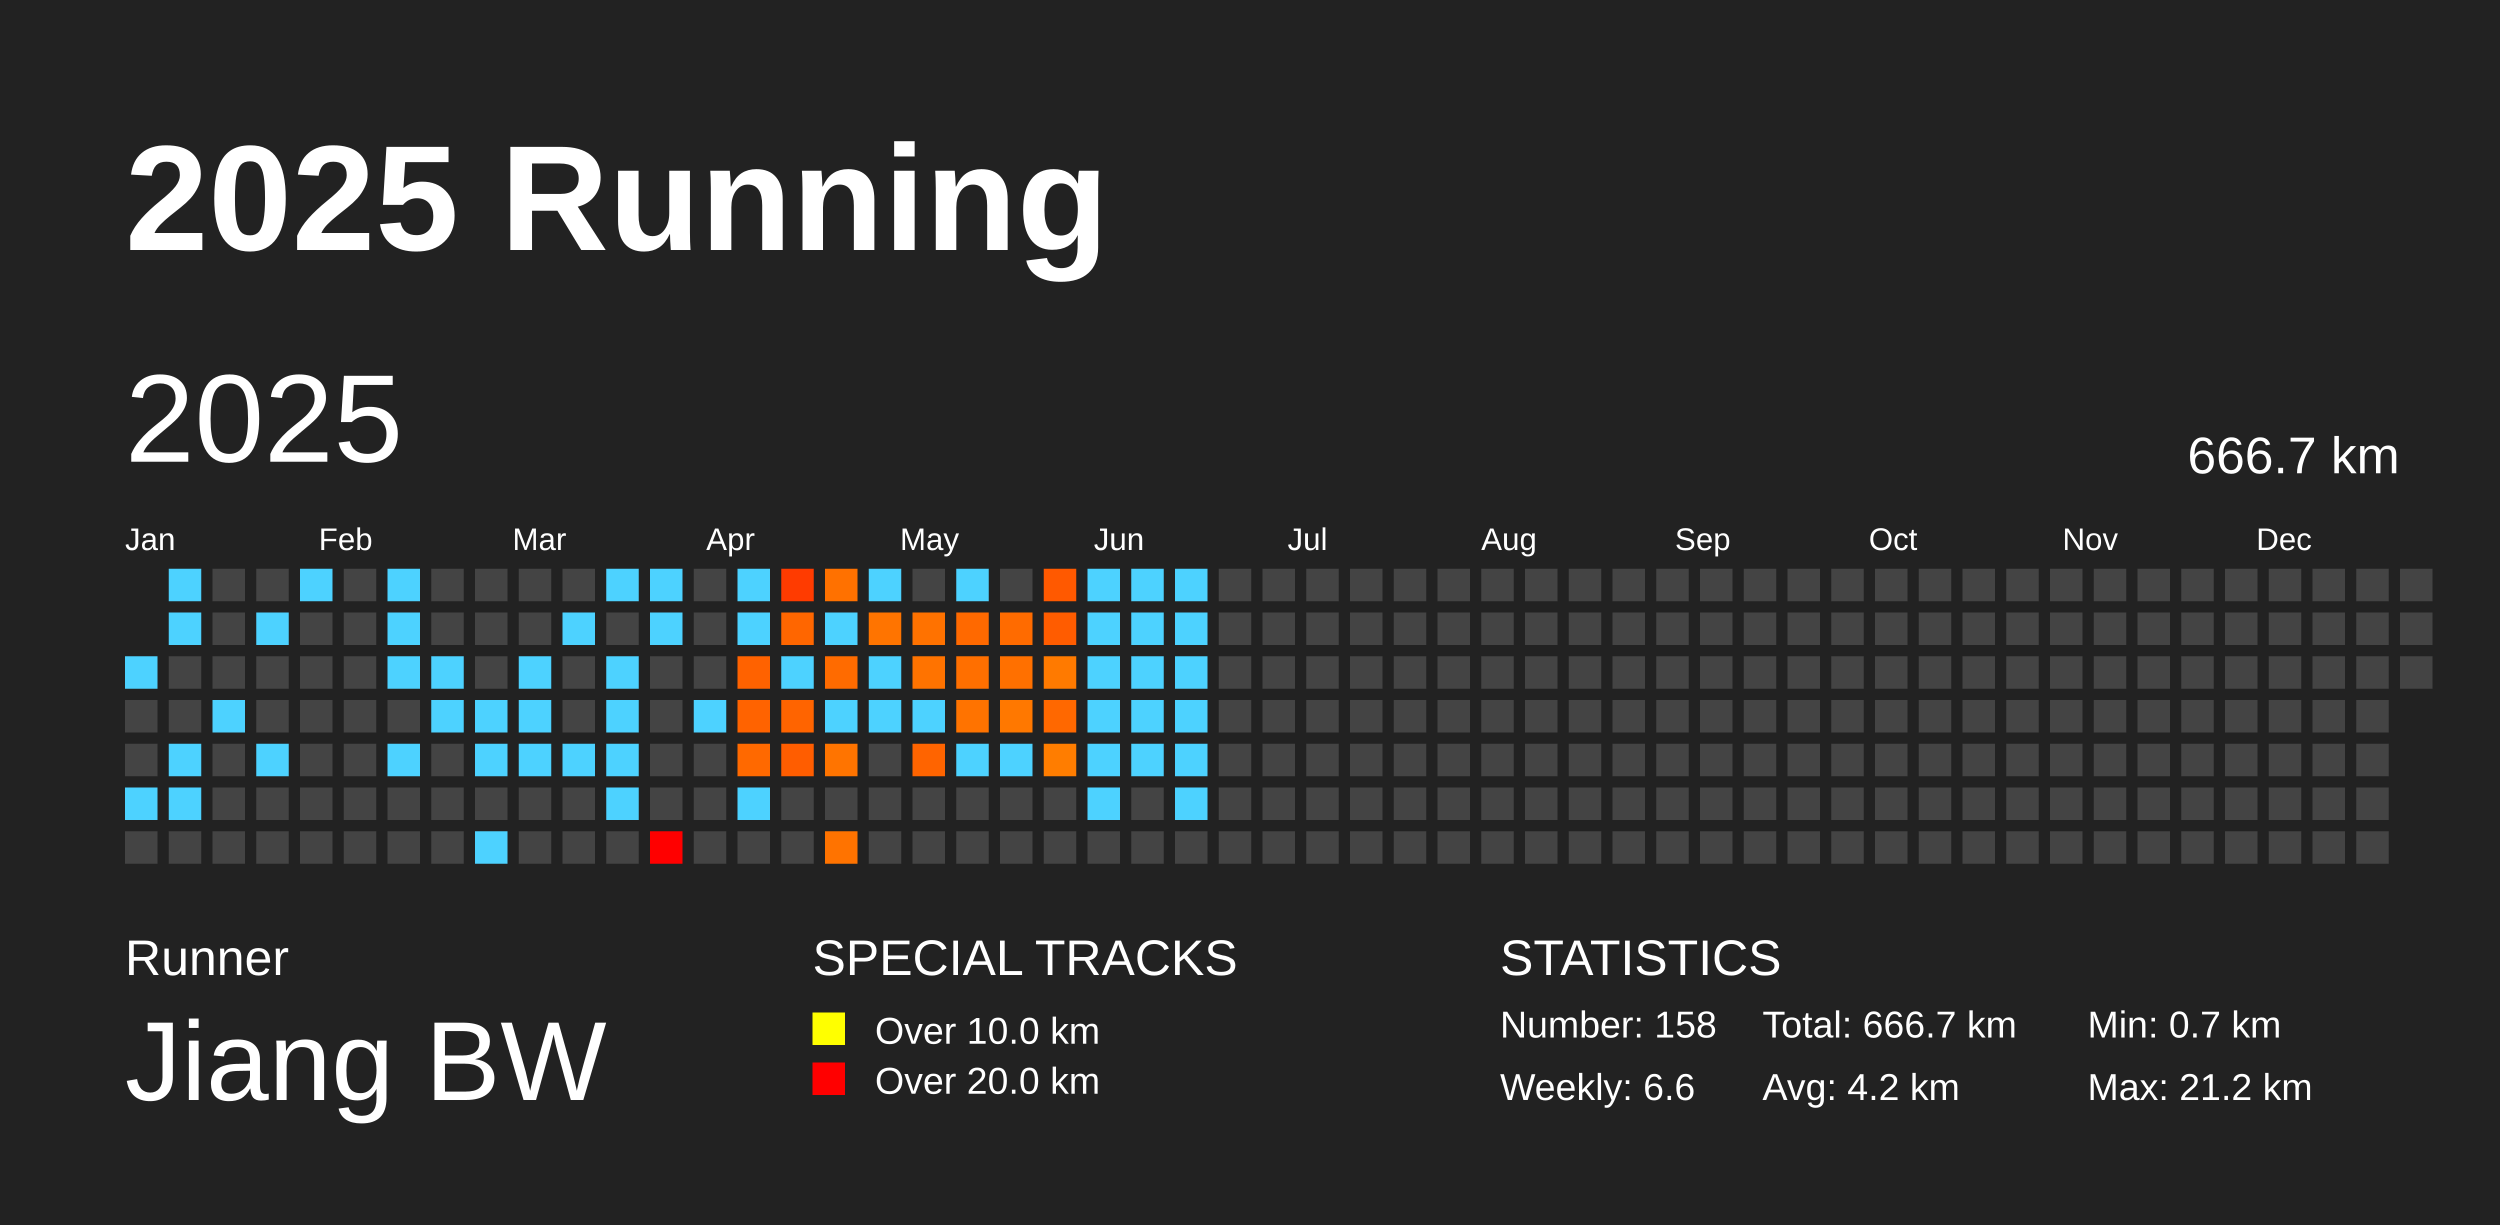
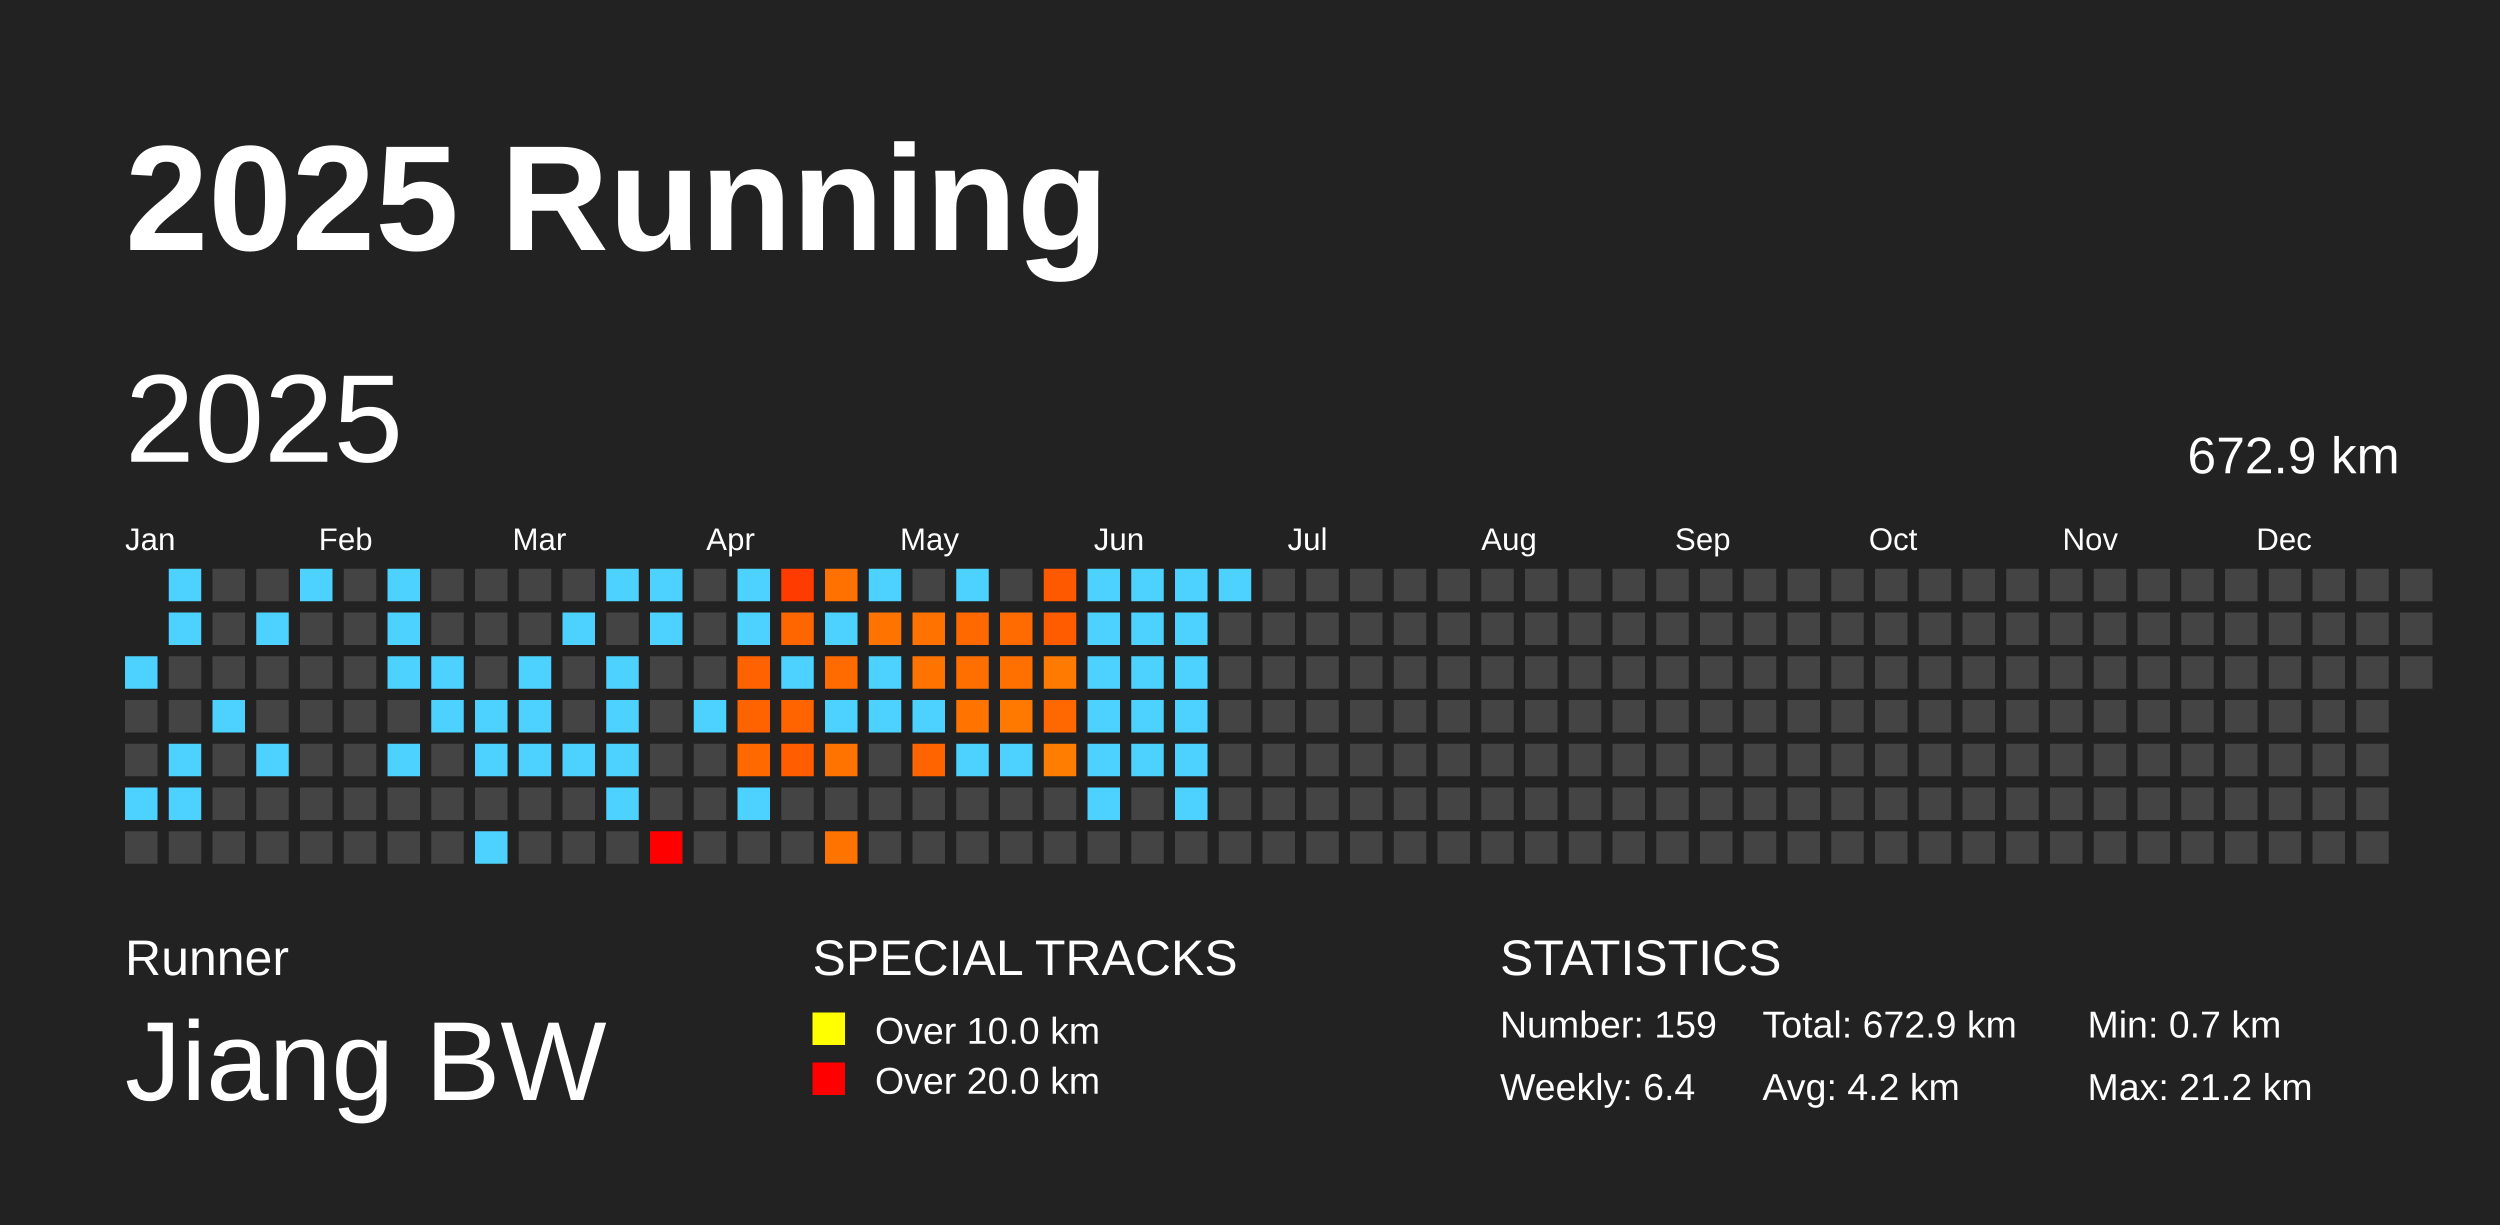
<svg xmlns="http://www.w3.org/2000/svg" baseProfile="full" height="98mm" version="1.1" viewBox="0,0,200,98" width="200mm">
  <defs />
  <rect fill="#222222" height="98" width="200" x="0" y="0" />
  <text fill="#FFFFFF" style="font-size:12px; font-family:Arial; font-weight:bold;" x="10" y="20">2025 Running</text>
  <text fill="#FFFFFF" style="font-size:4px; font-family:Arial" x="10" y="78">Runner</text>
  <text fill="#FFFFFF" style="font-size:9px; font-family:Arial" x="10" y="88">Jiang BW</text>
  <text fill="#FFFFFF" style="font-size:4px; font-family:Arial" x="65" y="78">SPECIAL TRACKS</text>
  <rect fill="yellow" height="2.6" width="2.6" x="65" y="81" />
  <text fill="#FFFFFF" style="font-size:3px; font-family:Arial" x="70" y="83.5">Over 10.0 km</text>
  <rect fill="red" height="2.6" width="2.6" x="65" y="85" />
  <text fill="#FFFFFF" style="font-size:3px; font-family:Arial" x="70" y="87.5">Over 20.0 km</text>
  <text fill="#FFFFFF" style="font-size:4px; font-family:Arial" x="120" y="78">STATISTICS</text>
-   <text fill="#FFFFFF" style="font-size:3px; font-family:Arial" x="120" y="83">Number: 158</text>
-   <text fill="#FFFFFF" style="font-size:3px; font-family:Arial" x="120" y="88">Weekly: 6.6</text>
-   <text fill="#FFFFFF" style="font-size:3px; font-family:Arial" x="141" y="83">Total: 666.7 km</text>
+   <text fill="#FFFFFF" style="font-size:3px; font-family:Arial" x="120" y="83">Number: 159</text>
+   <text fill="#FFFFFF" style="font-size:3px; font-family:Arial" x="120" y="88">Weekly: 6.4</text>
+   <text fill="#FFFFFF" style="font-size:3px; font-family:Arial" x="141" y="83">Total: 672.9 km</text>
  <text fill="#FFFFFF" style="font-size:3px; font-family:Arial" x="141" y="88">Avg: 4.2 km</text>
  <text fill="#FFFFFF" style="font-size:3px; font-family:Arial" x="167" y="83">Min: 0.7 km</text>
  <text fill="#FFFFFF" style="font-size:3px; font-family:Arial" x="167" y="88">Max: 21.2 km</text>
  <text dominant-baseline="hanging" fill="#FFFFFF" style="font-size:10.0px; font-family:Arial;" x="10" y="30">2025</text>
-   <text dominant-baseline="hanging" fill="#FFFFFF" style="font-size:4.125px; font-family:Arial;" x="175" y="35">666.7 km</text>
+   <text dominant-baseline="hanging" fill="#FFFFFF" style="font-size:4.125px; font-family:Arial;" x="175" y="35">672.9 km</text>
  <text fill="#FFFFFF" style="font-size:2.5px; font-family:Arial" x="10.0" y="44">Jan</text>
  <text fill="#FFFFFF" style="font-size:2.5px; font-family:Arial" x="25.5" y="44">Feb</text>
  <text fill="#FFFFFF" style="font-size:2.5px; font-family:Arial" x="41.0" y="44">Mar</text>
  <text fill="#FFFFFF" style="font-size:2.5px; font-family:Arial" x="56.5" y="44">Apr</text>
  <text fill="#FFFFFF" style="font-size:2.5px; font-family:Arial" x="72.0" y="44">May</text>
  <text fill="#FFFFFF" style="font-size:2.5px; font-family:Arial" x="87.5" y="44">Jun</text>
  <text fill="#FFFFFF" style="font-size:2.5px; font-family:Arial" x="103.0" y="44">Jul</text>
  <text fill="#FFFFFF" style="font-size:2.5px; font-family:Arial" x="118.5" y="44">Aug</text>
  <text fill="#FFFFFF" style="font-size:2.5px; font-family:Arial" x="134.0" y="44">Sep</text>
  <text fill="#FFFFFF" style="font-size:2.5px; font-family:Arial" x="149.5" y="44">Oct</text>
  <text fill="#FFFFFF" style="font-size:2.5px; font-family:Arial" x="165.0" y="44">Nov</text>
  <text fill="#FFFFFF" style="font-size:2.5px; font-family:Arial" x="180.5" y="44">Dec</text>
  <rect fill="#4dd2ff" height="2.6" width="2.6" x="10.0" y="52.5" />
  <rect fill="#444444" height="2.6" width="2.6" x="10.0" y="56.0" />
  <rect fill="#444444" height="2.6" width="2.6" x="10.0" y="59.5" />
  <rect fill="#4dd2ff" height="2.6" width="2.6" x="10.0" y="63.0" />
  <rect fill="#444444" height="2.6" width="2.6" x="10.0" y="66.5" />
  <rect fill="#4dd2ff" height="2.6" width="2.6" x="13.5" y="45.5" />
  <rect fill="#4dd2ff" height="2.6" width="2.6" x="13.5" y="49.0" />
  <rect fill="#444444" height="2.6" width="2.6" x="13.5" y="52.5" />
  <rect fill="#444444" height="2.6" width="2.6" x="13.5" y="56.0" />
  <rect fill="#4dd2ff" height="2.6" width="2.6" x="13.5" y="59.5" />
  <rect fill="#4dd2ff" height="2.6" width="2.6" x="13.5" y="63.0" />
  <rect fill="#444444" height="2.6" width="2.6" x="13.5" y="66.5" />
  <rect fill="#444444" height="2.6" width="2.6" x="17.0" y="45.5" />
  <rect fill="#444444" height="2.6" width="2.6" x="17.0" y="49.0" />
  <rect fill="#444444" height="2.6" width="2.6" x="17.0" y="52.5" />
  <rect fill="#4dd2ff" height="2.6" width="2.6" x="17.0" y="56.0" />
  <rect fill="#444444" height="2.6" width="2.6" x="17.0" y="59.5" />
  <rect fill="#444444" height="2.6" width="2.6" x="17.0" y="63.0" />
  <rect fill="#444444" height="2.6" width="2.6" x="17.0" y="66.5" />
  <rect fill="#444444" height="2.6" width="2.6" x="20.5" y="45.5" />
  <rect fill="#4dd2ff" height="2.6" width="2.6" x="20.5" y="49.0" />
  <rect fill="#444444" height="2.6" width="2.6" x="20.5" y="52.5" />
  <rect fill="#444444" height="2.6" width="2.6" x="20.5" y="56.0" />
  <rect fill="#4dd2ff" height="2.6" width="2.6" x="20.5" y="59.5" />
  <rect fill="#444444" height="2.6" width="2.6" x="20.5" y="63.0" />
  <rect fill="#444444" height="2.6" width="2.6" x="20.5" y="66.5" />
  <rect fill="#4dd2ff" height="2.6" width="2.6" x="24.0" y="45.5" />
  <rect fill="#444444" height="2.6" width="2.6" x="24.0" y="49.0" />
  <rect fill="#444444" height="2.6" width="2.6" x="24.0" y="52.5" />
  <rect fill="#444444" height="2.6" width="2.6" x="24.0" y="56.0" />
  <rect fill="#444444" height="2.6" width="2.6" x="24.0" y="59.5" />
  <rect fill="#444444" height="2.6" width="2.6" x="24.0" y="63.0" />
  <rect fill="#444444" height="2.6" width="2.6" x="24.0" y="66.5" />
  <rect fill="#444444" height="2.6" width="2.6" x="27.5" y="45.5" />
  <rect fill="#444444" height="2.6" width="2.6" x="27.5" y="49.0" />
  <rect fill="#444444" height="2.6" width="2.6" x="27.5" y="52.5" />
  <rect fill="#444444" height="2.6" width="2.6" x="27.5" y="56.0" />
  <rect fill="#444444" height="2.6" width="2.6" x="27.5" y="59.5" />
  <rect fill="#444444" height="2.6" width="2.6" x="27.5" y="63.0" />
  <rect fill="#444444" height="2.6" width="2.6" x="27.5" y="66.5" />
  <rect fill="#4dd2ff" height="2.6" width="2.6" x="31.0" y="45.5" />
  <rect fill="#4dd2ff" height="2.6" width="2.6" x="31.0" y="49.0" />
  <rect fill="#4dd2ff" height="2.6" width="2.6" x="31.0" y="52.5" />
  <rect fill="#444444" height="2.6" width="2.6" x="31.0" y="56.0" />
  <rect fill="#4dd2ff" height="2.6" width="2.6" x="31.0" y="59.5" />
  <rect fill="#444444" height="2.6" width="2.6" x="31.0" y="63.0" />
  <rect fill="#444444" height="2.6" width="2.6" x="31.0" y="66.5" />
  <rect fill="#444444" height="2.6" width="2.6" x="34.5" y="45.5" />
  <rect fill="#444444" height="2.6" width="2.6" x="34.5" y="49.0" />
  <rect fill="#4dd2ff" height="2.6" width="2.6" x="34.5" y="52.5" />
  <rect fill="#4dd2ff" height="2.6" width="2.6" x="34.5" y="56.0" />
  <rect fill="#444444" height="2.6" width="2.6" x="34.5" y="59.5" />
  <rect fill="#444444" height="2.6" width="2.6" x="34.5" y="63.0" />
  <rect fill="#444444" height="2.6" width="2.6" x="34.5" y="66.5" />
  <rect fill="#444444" height="2.6" width="2.6" x="38.0" y="45.5" />
  <rect fill="#444444" height="2.6" width="2.6" x="38.0" y="49.0" />
  <rect fill="#444444" height="2.6" width="2.6" x="38.0" y="52.5" />
  <rect fill="#4dd2ff" height="2.6" width="2.6" x="38.0" y="56.0" />
  <rect fill="#4dd2ff" height="2.6" width="2.6" x="38.0" y="59.5" />
  <rect fill="#444444" height="2.6" width="2.6" x="38.0" y="63.0" />
  <rect fill="#4dd2ff" height="2.6" width="2.6" x="38.0" y="66.5" />
  <rect fill="#444444" height="2.6" width="2.6" x="41.5" y="45.5" />
  <rect fill="#444444" height="2.6" width="2.6" x="41.5" y="49.0" />
  <rect fill="#4dd2ff" height="2.6" width="2.6" x="41.5" y="52.5" />
  <rect fill="#4dd2ff" height="2.6" width="2.6" x="41.5" y="56.0" />
  <rect fill="#4dd2ff" height="2.6" width="2.6" x="41.5" y="59.5" />
  <rect fill="#444444" height="2.6" width="2.6" x="41.5" y="63.0" />
  <rect fill="#444444" height="2.6" width="2.6" x="41.5" y="66.5" />
  <rect fill="#444444" height="2.6" width="2.6" x="45.0" y="45.5" />
  <rect fill="#4dd2ff" height="2.6" width="2.6" x="45.0" y="49.0" />
  <rect fill="#444444" height="2.6" width="2.6" x="45.0" y="52.5" />
  <rect fill="#444444" height="2.6" width="2.6" x="45.0" y="56.0" />
  <rect fill="#4dd2ff" height="2.6" width="2.6" x="45.0" y="59.5" />
  <rect fill="#444444" height="2.6" width="2.6" x="45.0" y="63.0" />
  <rect fill="#444444" height="2.6" width="2.6" x="45.0" y="66.5" />
  <rect fill="#4dd2ff" height="2.6" width="2.6" x="48.5" y="45.5" />
  <rect fill="#444444" height="2.6" width="2.6" x="48.5" y="49.0" />
  <rect fill="#4dd2ff" height="2.6" width="2.6" x="48.5" y="52.5" />
  <rect fill="#4dd2ff" height="2.6" width="2.6" x="48.5" y="56.0" />
  <rect fill="#4dd2ff" height="2.6" width="2.6" x="48.5" y="59.5" />
  <rect fill="#4dd2ff" height="2.6" width="2.6" x="48.5" y="63.0" />
  <rect fill="#444444" height="2.6" width="2.6" x="48.5" y="66.5" />
  <rect fill="#4dd2ff" height="2.6" width="2.6" x="52.0" y="45.5" />
  <rect fill="#4dd2ff" height="2.6" width="2.6" x="52.0" y="49.0" />
  <rect fill="#444444" height="2.6" width="2.6" x="52.0" y="52.5" />
  <rect fill="#444444" height="2.6" width="2.6" x="52.0" y="56.0" />
  <rect fill="#444444" height="2.6" width="2.6" x="52.0" y="59.5" />
  <rect fill="#444444" height="2.6" width="2.6" x="52.0" y="63.0" />
  <rect fill="red" height="2.6" width="2.6" x="52.0" y="66.5" />
  <rect fill="#444444" height="2.6" width="2.6" x="55.5" y="45.5" />
  <rect fill="#444444" height="2.6" width="2.6" x="55.5" y="49.0" />
  <rect fill="#444444" height="2.6" width="2.6" x="55.5" y="52.5" />
  <rect fill="#4dd2ff" height="2.6" width="2.6" x="55.5" y="56.0" />
  <rect fill="#444444" height="2.6" width="2.6" x="55.5" y="59.5" />
  <rect fill="#444444" height="2.6" width="2.6" x="55.5" y="63.0" />
  <rect fill="#444444" height="2.6" width="2.6" x="55.5" y="66.5" />
  <rect fill="#4dd2ff" height="2.6" width="2.6" x="59.0" y="45.5" />
  <rect fill="#4dd2ff" height="2.6" width="2.6" x="59.0" y="49.0" />
  <rect fill="#ff6200" height="2.6" width="2.6" x="59.0" y="52.5" />
  <rect fill="#ff6300" height="2.6" width="2.6" x="59.0" y="56.0" />
  <rect fill="#ff6900" height="2.6" width="2.6" x="59.0" y="59.5" />
  <rect fill="#4dd2ff" height="2.6" width="2.6" x="59.0" y="63.0" />
  <rect fill="#444444" height="2.6" width="2.6" x="59.0" y="66.5" />
  <rect fill="#ff3b00" height="2.6" width="2.6" x="62.5" y="45.5" />
  <rect fill="#ff6600" height="2.6" width="2.6" x="62.5" y="49.0" />
  <rect fill="#4dd2ff" height="2.6" width="2.6" x="62.5" y="52.5" />
  <rect fill="#ff6400" height="2.6" width="2.6" x="62.5" y="56.0" />
  <rect fill="#ff5d00" height="2.6" width="2.6" x="62.5" y="59.5" />
  <rect fill="#444444" height="2.6" width="2.6" x="62.5" y="63.0" />
  <rect fill="#444444" height="2.6" width="2.6" x="62.5" y="66.5" />
  <rect fill="#ff7100" height="2.6" width="2.6" x="66.0" y="45.5" />
  <rect fill="#4dd2ff" height="2.6" width="2.6" x="66.0" y="49.0" />
  <rect fill="#ff6b00" height="2.6" width="2.6" x="66.0" y="52.5" />
  <rect fill="#4dd2ff" height="2.6" width="2.6" x="66.0" y="56.0" />
  <rect fill="#ff7400" height="2.6" width="2.6" x="66.0" y="59.5" />
  <rect fill="#444444" height="2.6" width="2.6" x="66.0" y="63.0" />
  <rect fill="#ff7300" height="2.6" width="2.6" x="66.0" y="66.5" />
  <rect fill="#4dd2ff" height="2.6" width="2.6" x="69.5" y="45.5" />
  <rect fill="#ff7400" height="2.6" width="2.6" x="69.5" y="49.0" />
  <rect fill="#4dd2ff" height="2.6" width="2.6" x="69.5" y="52.5" />
  <rect fill="#4dd2ff" height="2.6" width="2.6" x="69.5" y="56.0" />
  <rect fill="#444444" height="2.6" width="2.6" x="69.5" y="59.5" />
  <rect fill="#444444" height="2.6" width="2.6" x="69.5" y="63.0" />
  <rect fill="#444444" height="2.6" width="2.6" x="69.5" y="66.5" />
  <rect fill="#444444" height="2.6" width="2.6" x="73.0" y="45.5" />
  <rect fill="#ff7200" height="2.6" width="2.6" x="73.0" y="49.0" />
  <rect fill="#ff7300" height="2.6" width="2.6" x="73.0" y="52.5" />
  <rect fill="#4dd2ff" height="2.6" width="2.6" x="73.0" y="56.0" />
  <rect fill="#ff6400" height="2.6" width="2.6" x="73.0" y="59.5" />
  <rect fill="#444444" height="2.6" width="2.6" x="73.0" y="63.0" />
  <rect fill="#444444" height="2.6" width="2.6" x="73.0" y="66.5" />
  <rect fill="#4dd2ff" height="2.6" width="2.6" x="76.5" y="45.5" />
  <rect fill="#ff6900" height="2.6" width="2.6" x="76.5" y="49.0" />
  <rect fill="#ff6f00" height="2.6" width="2.6" x="76.5" y="52.5" />
  <rect fill="#ff7300" height="2.6" width="2.6" x="76.5" y="56.0" />
  <rect fill="#4dd2ff" height="2.6" width="2.6" x="76.5" y="59.5" />
  <rect fill="#444444" height="2.6" width="2.6" x="76.5" y="63.0" />
  <rect fill="#444444" height="2.6" width="2.6" x="76.5" y="66.5" />
  <rect fill="#444444" height="2.6" width="2.6" x="80.0" y="45.5" />
  <rect fill="#ff6b00" height="2.6" width="2.6" x="80.0" y="49.0" />
  <rect fill="#ff7000" height="2.6" width="2.6" x="80.0" y="52.5" />
  <rect fill="#ff7800" height="2.6" width="2.6" x="80.0" y="56.0" />
  <rect fill="#4dd2ff" height="2.6" width="2.6" x="80.0" y="59.5" />
  <rect fill="#444444" height="2.6" width="2.6" x="80.0" y="63.0" />
  <rect fill="#444444" height="2.6" width="2.6" x="80.0" y="66.5" />
  <rect fill="#ff5900" height="2.6" width="2.6" x="83.5" y="45.5" />
  <rect fill="#ff5c00" height="2.6" width="2.6" x="83.5" y="49.0" />
  <rect fill="#ff7a00" height="2.6" width="2.6" x="83.5" y="52.5" />
  <rect fill="#ff6800" height="2.6" width="2.6" x="83.5" y="56.0" />
  <rect fill="#ff7d00" height="2.6" width="2.6" x="83.5" y="59.5" />
  <rect fill="#444444" height="2.6" width="2.6" x="83.5" y="63.0" />
  <rect fill="#444444" height="2.6" width="2.6" x="83.5" y="66.5" />
  <rect fill="#4dd2ff" height="2.6" width="2.6" x="87.0" y="45.5" />
  <rect fill="#4dd2ff" height="2.6" width="2.6" x="87.0" y="49.0" />
  <rect fill="#4dd2ff" height="2.6" width="2.6" x="87.0" y="52.5" />
  <rect fill="#4dd2ff" height="2.6" width="2.6" x="87.0" y="56.0" />
  <rect fill="#4dd2ff" height="2.6" width="2.6" x="87.0" y="59.5" />
  <rect fill="#4dd2ff" height="2.6" width="2.6" x="87.0" y="63.0" />
  <rect fill="#444444" height="2.6" width="2.6" x="87.0" y="66.5" />
  <rect fill="#4dd2ff" height="2.6" width="2.6" x="90.5" y="45.5" />
  <rect fill="#4dd2ff" height="2.6" width="2.6" x="90.5" y="49.0" />
  <rect fill="#4dd2ff" height="2.6" width="2.6" x="90.5" y="52.5" />
  <rect fill="#4dd2ff" height="2.6" width="2.6" x="90.5" y="56.0" />
  <rect fill="#4dd2ff" height="2.6" width="2.6" x="90.5" y="59.5" />
  <rect fill="#444444" height="2.6" width="2.6" x="90.5" y="63.0" />
  <rect fill="#444444" height="2.6" width="2.6" x="90.5" y="66.5" />
  <rect fill="#4dd2ff" height="2.6" width="2.6" x="94.0" y="45.5" />
  <rect fill="#4dd2ff" height="2.6" width="2.6" x="94.0" y="49.0" />
  <rect fill="#4dd2ff" height="2.6" width="2.6" x="94.0" y="52.5" />
  <rect fill="#4dd2ff" height="2.6" width="2.6" x="94.0" y="56.0" />
  <rect fill="#4dd2ff" height="2.6" width="2.6" x="94.0" y="59.5" />
  <rect fill="#4dd2ff" height="2.6" width="2.6" x="94.0" y="63.0" />
  <rect fill="#444444" height="2.6" width="2.6" x="94.0" y="66.5" />
-   <rect fill="#444444" height="2.6" width="2.6" x="97.5" y="45.5" />
+   <rect fill="#4dd2ff" height="2.6" width="2.6" x="97.5" y="45.5" />
  <rect fill="#444444" height="2.6" width="2.6" x="97.5" y="49.0" />
  <rect fill="#444444" height="2.6" width="2.6" x="97.5" y="52.5" />
  <rect fill="#444444" height="2.6" width="2.6" x="97.5" y="56.0" />
  <rect fill="#444444" height="2.6" width="2.6" x="97.5" y="59.5" />
  <rect fill="#444444" height="2.6" width="2.6" x="97.5" y="63.0" />
  <rect fill="#444444" height="2.6" width="2.6" x="97.5" y="66.5" />
  <rect fill="#444444" height="2.6" width="2.6" x="101.0" y="45.5" />
  <rect fill="#444444" height="2.6" width="2.6" x="101.0" y="49.0" />
  <rect fill="#444444" height="2.6" width="2.6" x="101.0" y="52.5" />
  <rect fill="#444444" height="2.6" width="2.6" x="101.0" y="56.0" />
  <rect fill="#444444" height="2.6" width="2.6" x="101.0" y="59.5" />
  <rect fill="#444444" height="2.6" width="2.6" x="101.0" y="63.0" />
  <rect fill="#444444" height="2.6" width="2.6" x="101.0" y="66.5" />
  <rect fill="#444444" height="2.6" width="2.6" x="104.5" y="45.5" />
  <rect fill="#444444" height="2.6" width="2.6" x="104.5" y="49.0" />
  <rect fill="#444444" height="2.6" width="2.6" x="104.5" y="52.5" />
  <rect fill="#444444" height="2.6" width="2.6" x="104.5" y="56.0" />
  <rect fill="#444444" height="2.6" width="2.6" x="104.5" y="59.5" />
  <rect fill="#444444" height="2.6" width="2.6" x="104.5" y="63.0" />
  <rect fill="#444444" height="2.6" width="2.6" x="104.5" y="66.5" />
  <rect fill="#444444" height="2.6" width="2.6" x="108.0" y="45.5" />
  <rect fill="#444444" height="2.6" width="2.6" x="108.0" y="49.0" />
  <rect fill="#444444" height="2.6" width="2.6" x="108.0" y="52.5" />
  <rect fill="#444444" height="2.6" width="2.6" x="108.0" y="56.0" />
  <rect fill="#444444" height="2.6" width="2.6" x="108.0" y="59.5" />
  <rect fill="#444444" height="2.6" width="2.6" x="108.0" y="63.0" />
  <rect fill="#444444" height="2.6" width="2.6" x="108.0" y="66.5" />
  <rect fill="#444444" height="2.6" width="2.6" x="111.5" y="45.5" />
  <rect fill="#444444" height="2.6" width="2.6" x="111.5" y="49.0" />
  <rect fill="#444444" height="2.6" width="2.6" x="111.5" y="52.5" />
  <rect fill="#444444" height="2.6" width="2.6" x="111.5" y="56.0" />
  <rect fill="#444444" height="2.6" width="2.6" x="111.5" y="59.5" />
  <rect fill="#444444" height="2.6" width="2.6" x="111.5" y="63.0" />
  <rect fill="#444444" height="2.6" width="2.6" x="111.5" y="66.5" />
  <rect fill="#444444" height="2.6" width="2.6" x="115.0" y="45.5" />
  <rect fill="#444444" height="2.6" width="2.6" x="115.0" y="49.0" />
  <rect fill="#444444" height="2.6" width="2.6" x="115.0" y="52.5" />
  <rect fill="#444444" height="2.6" width="2.6" x="115.0" y="56.0" />
  <rect fill="#444444" height="2.6" width="2.6" x="115.0" y="59.5" />
  <rect fill="#444444" height="2.6" width="2.6" x="115.0" y="63.0" />
  <rect fill="#444444" height="2.6" width="2.6" x="115.0" y="66.5" />
  <rect fill="#444444" height="2.6" width="2.6" x="118.5" y="45.5" />
  <rect fill="#444444" height="2.6" width="2.6" x="118.5" y="49.0" />
  <rect fill="#444444" height="2.6" width="2.6" x="118.5" y="52.5" />
  <rect fill="#444444" height="2.6" width="2.6" x="118.5" y="56.0" />
  <rect fill="#444444" height="2.6" width="2.6" x="118.5" y="59.5" />
  <rect fill="#444444" height="2.6" width="2.6" x="118.5" y="63.0" />
  <rect fill="#444444" height="2.6" width="2.6" x="118.5" y="66.5" />
  <rect fill="#444444" height="2.6" width="2.6" x="122.0" y="45.5" />
  <rect fill="#444444" height="2.6" width="2.6" x="122.0" y="49.0" />
  <rect fill="#444444" height="2.6" width="2.6" x="122.0" y="52.5" />
  <rect fill="#444444" height="2.6" width="2.6" x="122.0" y="56.0" />
  <rect fill="#444444" height="2.6" width="2.6" x="122.0" y="59.5" />
  <rect fill="#444444" height="2.6" width="2.6" x="122.0" y="63.0" />
  <rect fill="#444444" height="2.6" width="2.6" x="122.0" y="66.5" />
  <rect fill="#444444" height="2.6" width="2.6" x="125.5" y="45.5" />
  <rect fill="#444444" height="2.6" width="2.6" x="125.5" y="49.0" />
  <rect fill="#444444" height="2.6" width="2.6" x="125.5" y="52.5" />
  <rect fill="#444444" height="2.6" width="2.6" x="125.5" y="56.0" />
  <rect fill="#444444" height="2.6" width="2.6" x="125.5" y="59.5" />
  <rect fill="#444444" height="2.6" width="2.6" x="125.5" y="63.0" />
  <rect fill="#444444" height="2.6" width="2.6" x="125.5" y="66.5" />
  <rect fill="#444444" height="2.6" width="2.6" x="129.0" y="45.5" />
  <rect fill="#444444" height="2.6" width="2.6" x="129.0" y="49.0" />
  <rect fill="#444444" height="2.6" width="2.6" x="129.0" y="52.5" />
  <rect fill="#444444" height="2.6" width="2.6" x="129.0" y="56.0" />
  <rect fill="#444444" height="2.6" width="2.6" x="129.0" y="59.5" />
  <rect fill="#444444" height="2.6" width="2.6" x="129.0" y="63.0" />
  <rect fill="#444444" height="2.6" width="2.6" x="129.0" y="66.5" />
  <rect fill="#444444" height="2.6" width="2.6" x="132.5" y="45.5" />
  <rect fill="#444444" height="2.6" width="2.6" x="132.5" y="49.0" />
  <rect fill="#444444" height="2.6" width="2.6" x="132.5" y="52.5" />
  <rect fill="#444444" height="2.6" width="2.6" x="132.5" y="56.0" />
  <rect fill="#444444" height="2.6" width="2.6" x="132.5" y="59.5" />
  <rect fill="#444444" height="2.6" width="2.6" x="132.5" y="63.0" />
  <rect fill="#444444" height="2.6" width="2.6" x="132.5" y="66.5" />
  <rect fill="#444444" height="2.6" width="2.6" x="136.0" y="45.5" />
  <rect fill="#444444" height="2.6" width="2.6" x="136.0" y="49.0" />
  <rect fill="#444444" height="2.6" width="2.6" x="136.0" y="52.5" />
  <rect fill="#444444" height="2.6" width="2.6" x="136.0" y="56.0" />
  <rect fill="#444444" height="2.6" width="2.6" x="136.0" y="59.5" />
  <rect fill="#444444" height="2.6" width="2.6" x="136.0" y="63.0" />
  <rect fill="#444444" height="2.6" width="2.6" x="136.0" y="66.5" />
  <rect fill="#444444" height="2.6" width="2.6" x="139.5" y="45.5" />
  <rect fill="#444444" height="2.6" width="2.6" x="139.5" y="49.0" />
  <rect fill="#444444" height="2.6" width="2.6" x="139.5" y="52.5" />
  <rect fill="#444444" height="2.6" width="2.6" x="139.5" y="56.0" />
  <rect fill="#444444" height="2.6" width="2.6" x="139.5" y="59.5" />
  <rect fill="#444444" height="2.6" width="2.6" x="139.5" y="63.0" />
  <rect fill="#444444" height="2.6" width="2.6" x="139.5" y="66.5" />
  <rect fill="#444444" height="2.6" width="2.6" x="143.0" y="45.5" />
  <rect fill="#444444" height="2.6" width="2.6" x="143.0" y="49.0" />
  <rect fill="#444444" height="2.6" width="2.6" x="143.0" y="52.5" />
  <rect fill="#444444" height="2.6" width="2.6" x="143.0" y="56.0" />
  <rect fill="#444444" height="2.6" width="2.6" x="143.0" y="59.5" />
  <rect fill="#444444" height="2.6" width="2.6" x="143.0" y="63.0" />
  <rect fill="#444444" height="2.6" width="2.6" x="143.0" y="66.5" />
  <rect fill="#444444" height="2.6" width="2.6" x="146.5" y="45.5" />
  <rect fill="#444444" height="2.6" width="2.6" x="146.5" y="49.0" />
  <rect fill="#444444" height="2.6" width="2.6" x="146.5" y="52.5" />
  <rect fill="#444444" height="2.6" width="2.6" x="146.5" y="56.0" />
  <rect fill="#444444" height="2.6" width="2.6" x="146.5" y="59.5" />
  <rect fill="#444444" height="2.6" width="2.6" x="146.5" y="63.0" />
  <rect fill="#444444" height="2.6" width="2.6" x="146.5" y="66.5" />
  <rect fill="#444444" height="2.6" width="2.6" x="150.0" y="45.5" />
  <rect fill="#444444" height="2.6" width="2.6" x="150.0" y="49.0" />
  <rect fill="#444444" height="2.6" width="2.6" x="150.0" y="52.5" />
  <rect fill="#444444" height="2.6" width="2.6" x="150.0" y="56.0" />
  <rect fill="#444444" height="2.6" width="2.6" x="150.0" y="59.5" />
  <rect fill="#444444" height="2.6" width="2.6" x="150.0" y="63.0" />
  <rect fill="#444444" height="2.6" width="2.6" x="150.0" y="66.5" />
  <rect fill="#444444" height="2.6" width="2.6" x="153.5" y="45.5" />
  <rect fill="#444444" height="2.6" width="2.6" x="153.5" y="49.0" />
  <rect fill="#444444" height="2.6" width="2.6" x="153.5" y="52.5" />
  <rect fill="#444444" height="2.6" width="2.6" x="153.5" y="56.0" />
  <rect fill="#444444" height="2.6" width="2.6" x="153.5" y="59.5" />
  <rect fill="#444444" height="2.6" width="2.6" x="153.5" y="63.0" />
  <rect fill="#444444" height="2.6" width="2.6" x="153.5" y="66.5" />
  <rect fill="#444444" height="2.6" width="2.6" x="157.0" y="45.5" />
  <rect fill="#444444" height="2.6" width="2.6" x="157.0" y="49.0" />
  <rect fill="#444444" height="2.6" width="2.6" x="157.0" y="52.5" />
  <rect fill="#444444" height="2.6" width="2.6" x="157.0" y="56.0" />
  <rect fill="#444444" height="2.6" width="2.6" x="157.0" y="59.5" />
  <rect fill="#444444" height="2.6" width="2.6" x="157.0" y="63.0" />
  <rect fill="#444444" height="2.6" width="2.6" x="157.0" y="66.5" />
  <rect fill="#444444" height="2.6" width="2.6" x="160.5" y="45.5" />
  <rect fill="#444444" height="2.6" width="2.6" x="160.5" y="49.0" />
  <rect fill="#444444" height="2.6" width="2.6" x="160.5" y="52.5" />
  <rect fill="#444444" height="2.6" width="2.6" x="160.5" y="56.0" />
  <rect fill="#444444" height="2.6" width="2.6" x="160.5" y="59.5" />
  <rect fill="#444444" height="2.6" width="2.6" x="160.5" y="63.0" />
  <rect fill="#444444" height="2.6" width="2.6" x="160.5" y="66.5" />
  <rect fill="#444444" height="2.6" width="2.6" x="164.0" y="45.5" />
  <rect fill="#444444" height="2.6" width="2.6" x="164.0" y="49.0" />
  <rect fill="#444444" height="2.6" width="2.6" x="164.0" y="52.5" />
  <rect fill="#444444" height="2.6" width="2.6" x="164.0" y="56.0" />
  <rect fill="#444444" height="2.6" width="2.6" x="164.0" y="59.5" />
  <rect fill="#444444" height="2.6" width="2.6" x="164.0" y="63.0" />
  <rect fill="#444444" height="2.6" width="2.6" x="164.0" y="66.5" />
  <rect fill="#444444" height="2.6" width="2.6" x="167.5" y="45.5" />
  <rect fill="#444444" height="2.6" width="2.6" x="167.5" y="49.0" />
  <rect fill="#444444" height="2.6" width="2.6" x="167.5" y="52.5" />
  <rect fill="#444444" height="2.6" width="2.6" x="167.5" y="56.0" />
  <rect fill="#444444" height="2.6" width="2.6" x="167.5" y="59.5" />
  <rect fill="#444444" height="2.6" width="2.6" x="167.5" y="63.0" />
  <rect fill="#444444" height="2.6" width="2.6" x="167.5" y="66.5" />
  <rect fill="#444444" height="2.6" width="2.6" x="171.0" y="45.5" />
  <rect fill="#444444" height="2.6" width="2.6" x="171.0" y="49.0" />
  <rect fill="#444444" height="2.6" width="2.6" x="171.0" y="52.5" />
  <rect fill="#444444" height="2.6" width="2.6" x="171.0" y="56.0" />
  <rect fill="#444444" height="2.6" width="2.6" x="171.0" y="59.5" />
  <rect fill="#444444" height="2.6" width="2.6" x="171.0" y="63.0" />
  <rect fill="#444444" height="2.6" width="2.6" x="171.0" y="66.5" />
  <rect fill="#444444" height="2.6" width="2.6" x="174.5" y="45.5" />
  <rect fill="#444444" height="2.6" width="2.6" x="174.5" y="49.0" />
  <rect fill="#444444" height="2.6" width="2.6" x="174.5" y="52.5" />
  <rect fill="#444444" height="2.6" width="2.6" x="174.5" y="56.0" />
  <rect fill="#444444" height="2.6" width="2.6" x="174.5" y="59.5" />
  <rect fill="#444444" height="2.6" width="2.6" x="174.5" y="63.0" />
  <rect fill="#444444" height="2.6" width="2.6" x="174.5" y="66.5" />
  <rect fill="#444444" height="2.6" width="2.6" x="178.0" y="45.5" />
  <rect fill="#444444" height="2.6" width="2.6" x="178.0" y="49.0" />
  <rect fill="#444444" height="2.6" width="2.6" x="178.0" y="52.5" />
  <rect fill="#444444" height="2.6" width="2.6" x="178.0" y="56.0" />
  <rect fill="#444444" height="2.6" width="2.6" x="178.0" y="59.5" />
  <rect fill="#444444" height="2.6" width="2.6" x="178.0" y="63.0" />
  <rect fill="#444444" height="2.6" width="2.6" x="178.0" y="66.5" />
  <rect fill="#444444" height="2.6" width="2.6" x="181.5" y="45.5" />
  <rect fill="#444444" height="2.6" width="2.6" x="181.5" y="49.0" />
  <rect fill="#444444" height="2.6" width="2.6" x="181.5" y="52.5" />
  <rect fill="#444444" height="2.6" width="2.6" x="181.5" y="56.0" />
  <rect fill="#444444" height="2.6" width="2.6" x="181.5" y="59.5" />
  <rect fill="#444444" height="2.6" width="2.6" x="181.5" y="63.0" />
  <rect fill="#444444" height="2.6" width="2.6" x="181.5" y="66.5" />
  <rect fill="#444444" height="2.6" width="2.6" x="185.0" y="45.5" />
  <rect fill="#444444" height="2.6" width="2.6" x="185.0" y="49.0" />
  <rect fill="#444444" height="2.6" width="2.6" x="185.0" y="52.5" />
  <rect fill="#444444" height="2.6" width="2.6" x="185.0" y="56.0" />
  <rect fill="#444444" height="2.6" width="2.6" x="185.0" y="59.5" />
  <rect fill="#444444" height="2.6" width="2.6" x="185.0" y="63.0" />
  <rect fill="#444444" height="2.6" width="2.6" x="185.0" y="66.5" />
  <rect fill="#444444" height="2.6" width="2.6" x="188.5" y="45.5" />
  <rect fill="#444444" height="2.6" width="2.6" x="188.5" y="49.0" />
  <rect fill="#444444" height="2.6" width="2.6" x="188.5" y="52.5" />
  <rect fill="#444444" height="2.6" width="2.6" x="188.5" y="56.0" />
  <rect fill="#444444" height="2.6" width="2.6" x="188.5" y="59.5" />
  <rect fill="#444444" height="2.6" width="2.6" x="188.5" y="63.0" />
  <rect fill="#444444" height="2.6" width="2.6" x="188.5" y="66.5" />
  <rect fill="#444444" height="2.6" width="2.6" x="192.0" y="45.5" />
  <rect fill="#444444" height="2.6" width="2.6" x="192.0" y="49.0" />
  <rect fill="#444444" height="2.6" width="2.6" x="192.0" y="52.5" />
</svg>
